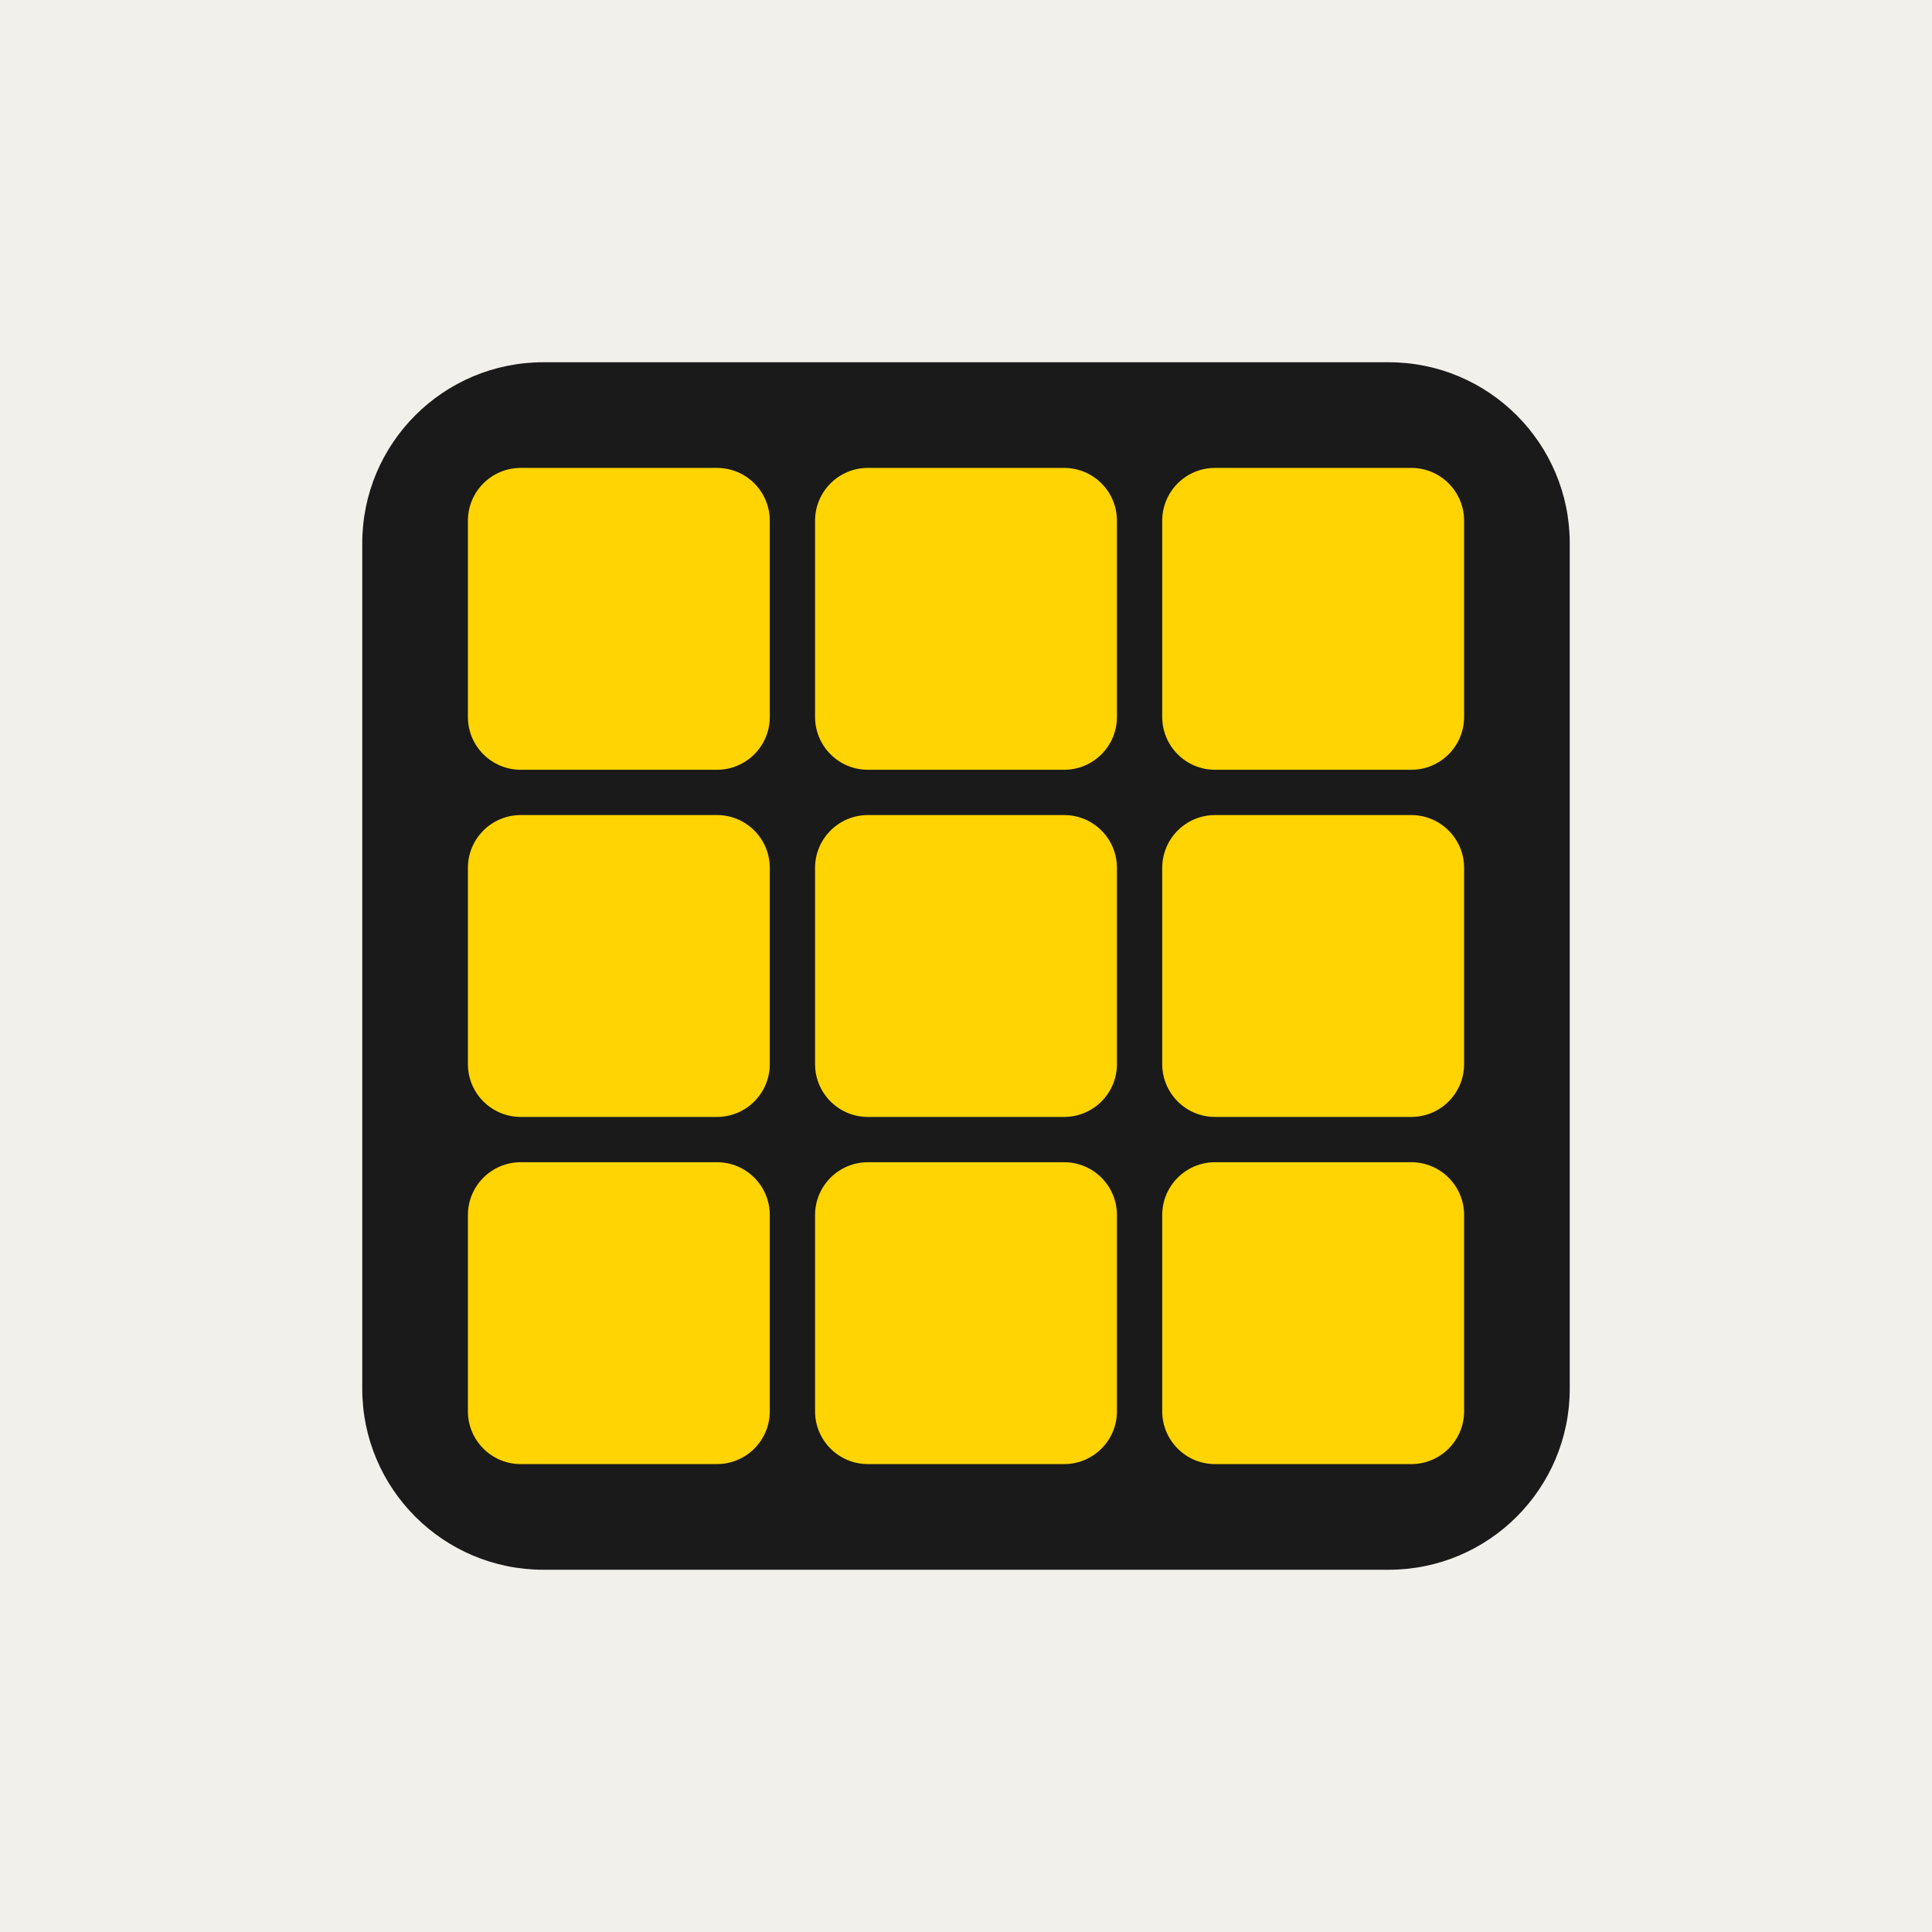
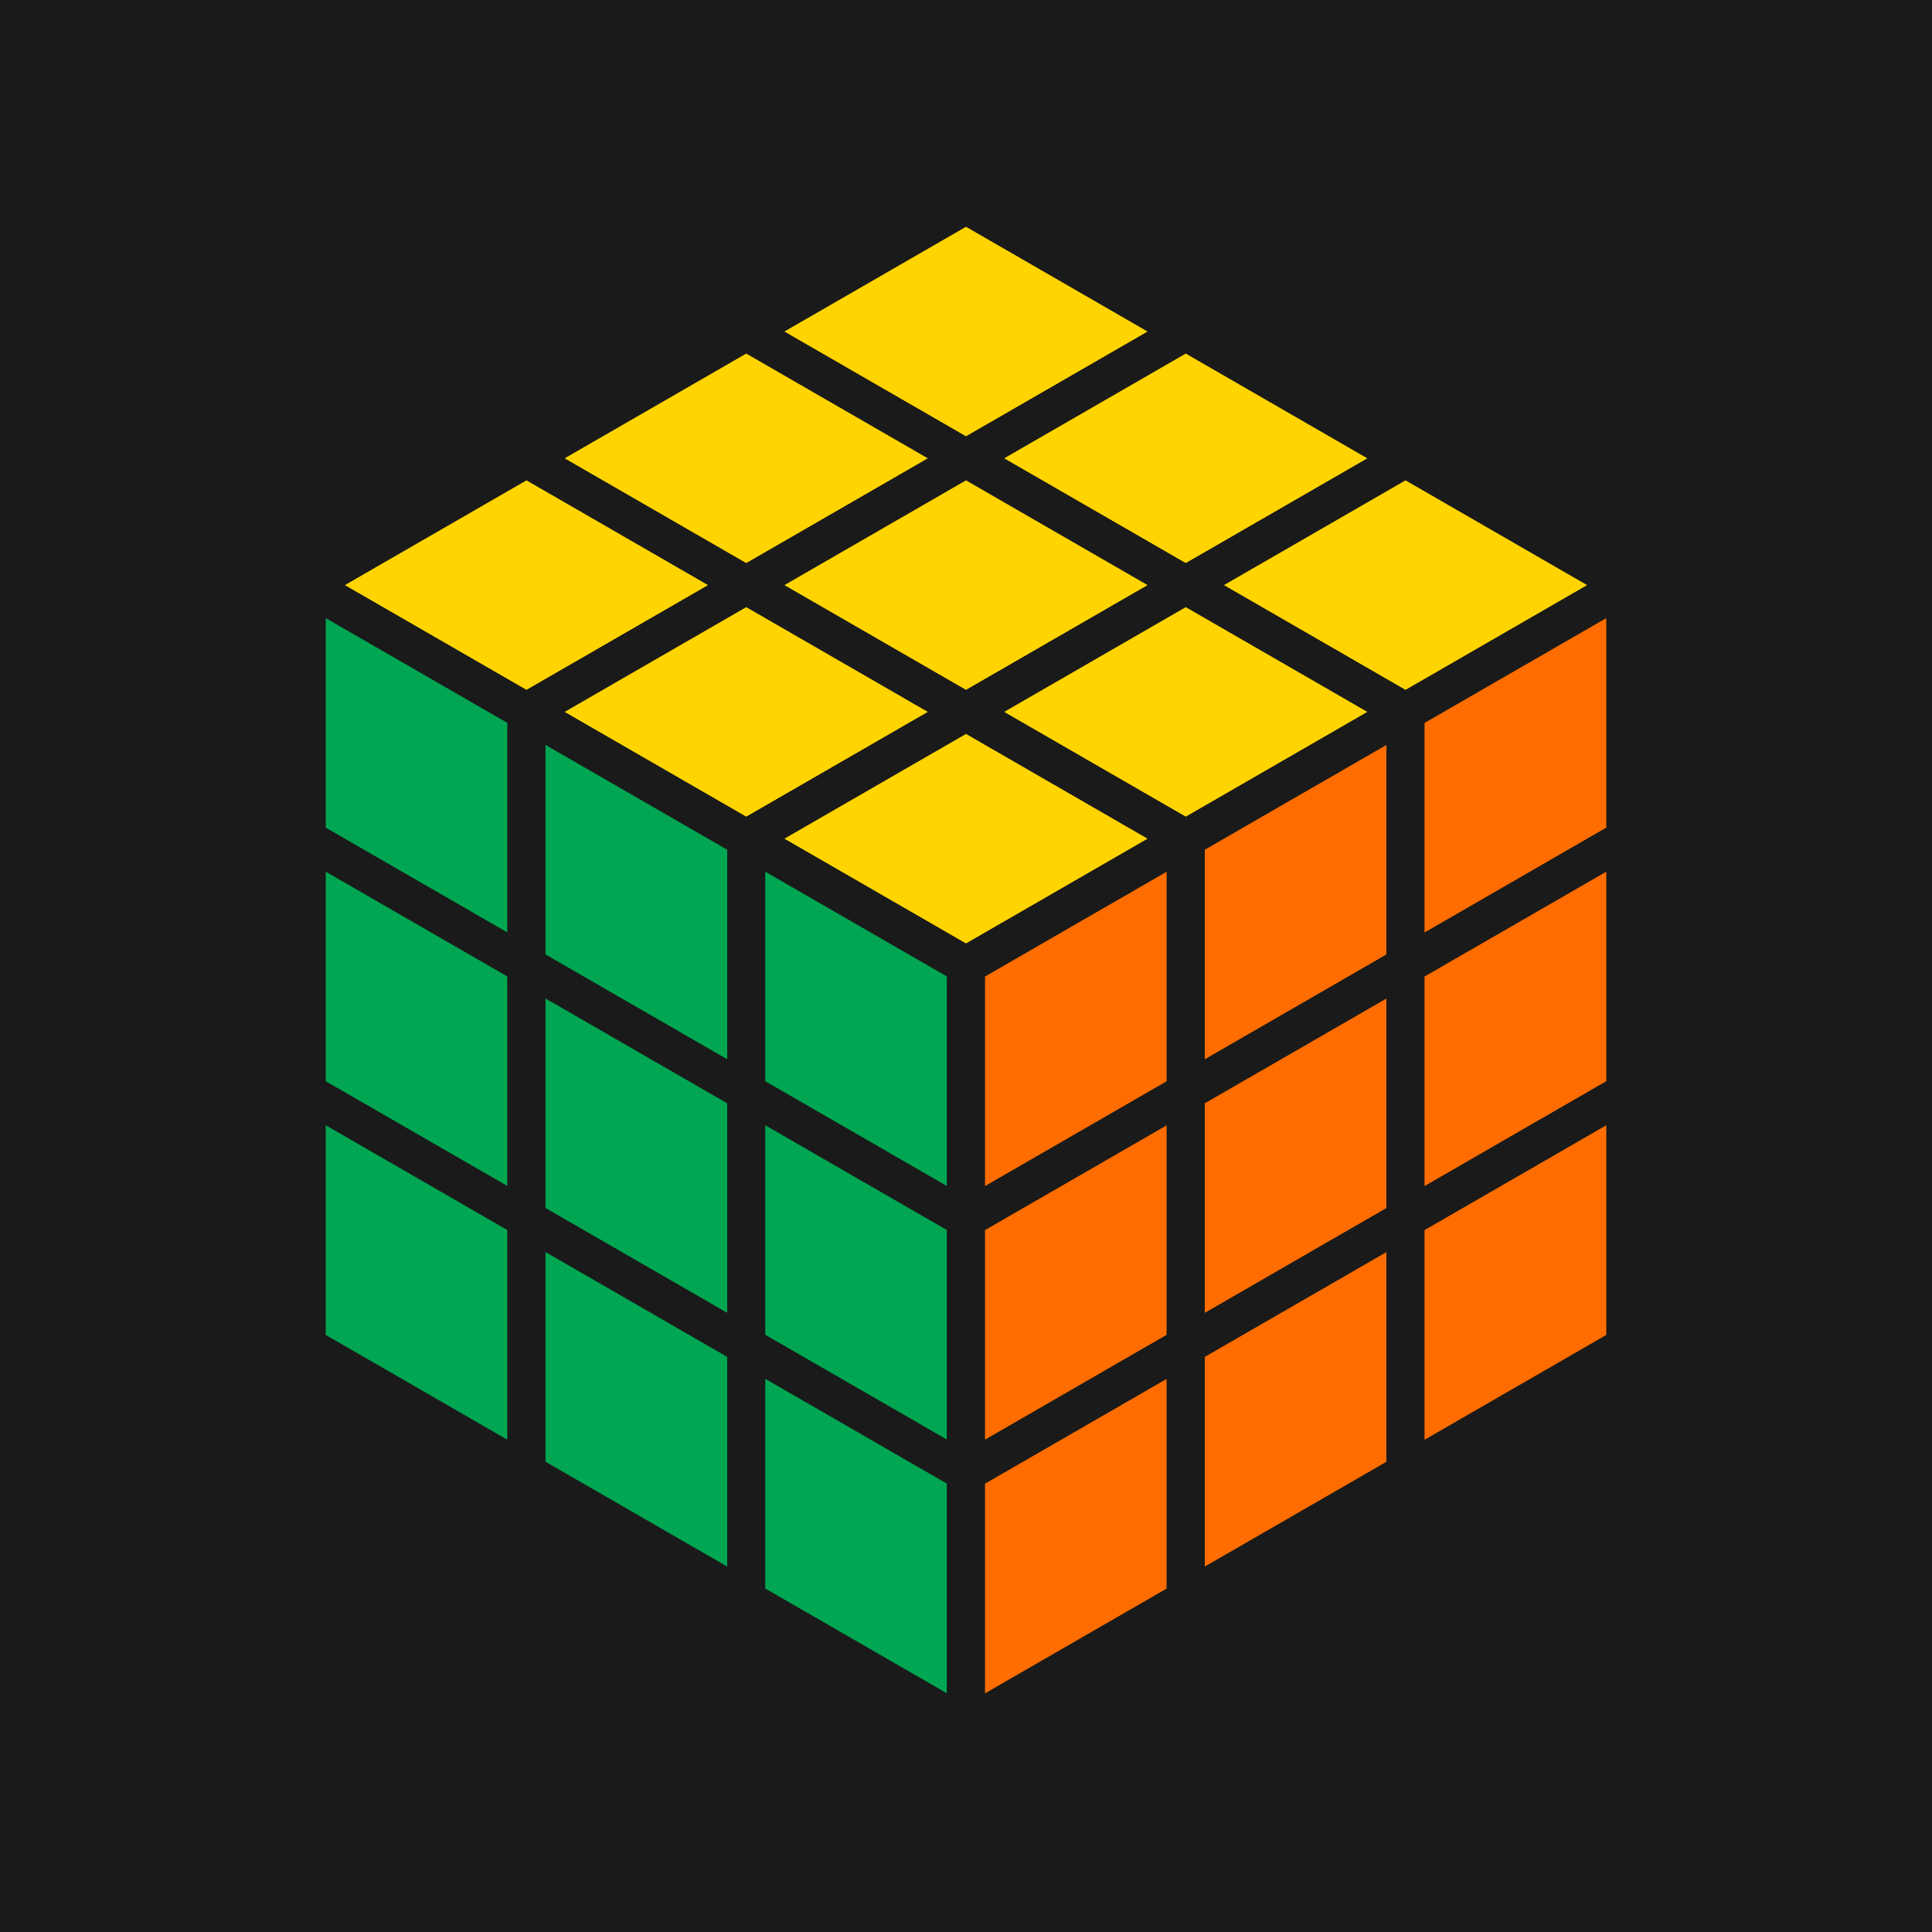
<svg xmlns="http://www.w3.org/2000/svg" viewBox="0 0 512 512">
-   <rect width="512" height="512" fill="#f2f0ea" />
-   <g transform="translate(96 96)">
-     <rect width="320" height="320" rx="48" fill="#1a1a1a" />
+   <rect width="512" height="512" fill="#1a1a1a" />
+   <g transform="translate(256 229) scale(1.12)" stroke="#1a1a1a" stroke-width="9" stroke-linejoin="round">
    <g fill="#ffd400">
-       <rect x="28" y="28" width="80" height="80" rx="14" />
-       <rect x="120" y="28" width="80" height="80" rx="14" />
-       <rect x="212" y="28" width="80" height="80" rx="14" />
-       <rect x="28" y="120" width="80" height="80" rx="14" />
-       <rect x="120" y="120" width="80" height="80" rx="14" />
-       <rect x="212" y="120" width="80" height="80" rx="14" />
-       <rect x="28" y="212" width="80" height="80" rx="14" />
-       <rect x="120" y="212" width="80" height="80" rx="14" />
-       <rect x="212" y="212" width="80" height="80" rx="14" />
+       <polygon points="0,-156 52,-126 0,-96 -52,-126" />
+       <polygon points="52,-126 104,-96 52,-66 0,-96" />
+       <polygon points="104,-96 156,-66 104,-36 52,-66" />
+       <polygon points="-52,-126 0,-96 -52,-66 -104,-96" />
+       <polygon points="0,-96 52,-66 0,-36 -52,-66" />
+       <polygon points="52,-66 104,-36 52,-6 0,-36" />
+       <polygon points="-104,-96 -52,-66 -104,-36 -156,-66" />
+       <polygon points="-52,-66 0,-36 -52,-6 -104,-36" />
+       <polygon points="0,-36 52,-6 0,24 -52,-6" />
+     </g>
+     <g fill="#00a651">
+       <polygon points="-156,-66 -104,-36 -104,24 -156,-6" />
+       <polygon points="-104,-36 -52,-6 -52,54 -104,24" />
+       <polygon points="-52,-6 0,24 0,84 -52,54" />
+       <polygon points="-156,-6 -104,24 -104,84 -156,54" />
+       <polygon points="-104,24 -52,54 -52,114 -104,84" />
+       <polygon points="-52,54 0,84 0,144 -52,114" />
+       <polygon points="-156,54 -104,84 -104,144 -156,114" />
+       <polygon points="-104,84 -52,114 -52,174 -104,144" />
+       <polygon points="-52,114 0,144 0,204 -52,174" />
+     </g>
+     <g fill="#ff6d00">
+       <polygon points="0,24 52,-6 52,54 0,84" />
+       <polygon points="52,-6 104,-36 104,24 52,54" />
+       <polygon points="104,-36 156,-66 156,-6 104,24" />
+       <polygon points="0,84 52,54 52,114 0,144" />
+       <polygon points="52,54 104,24 104,84 52,114" />
+       <polygon points="104,24 156,-6 156,54 104,84" />
+       <polygon points="0,144 52,114 52,174 0,204" />
+       <polygon points="52,114 104,84 104,144 52,174" />
+       <polygon points="104,84 156,54 156,114 104,144" />
    </g>
  </g>
</svg>
